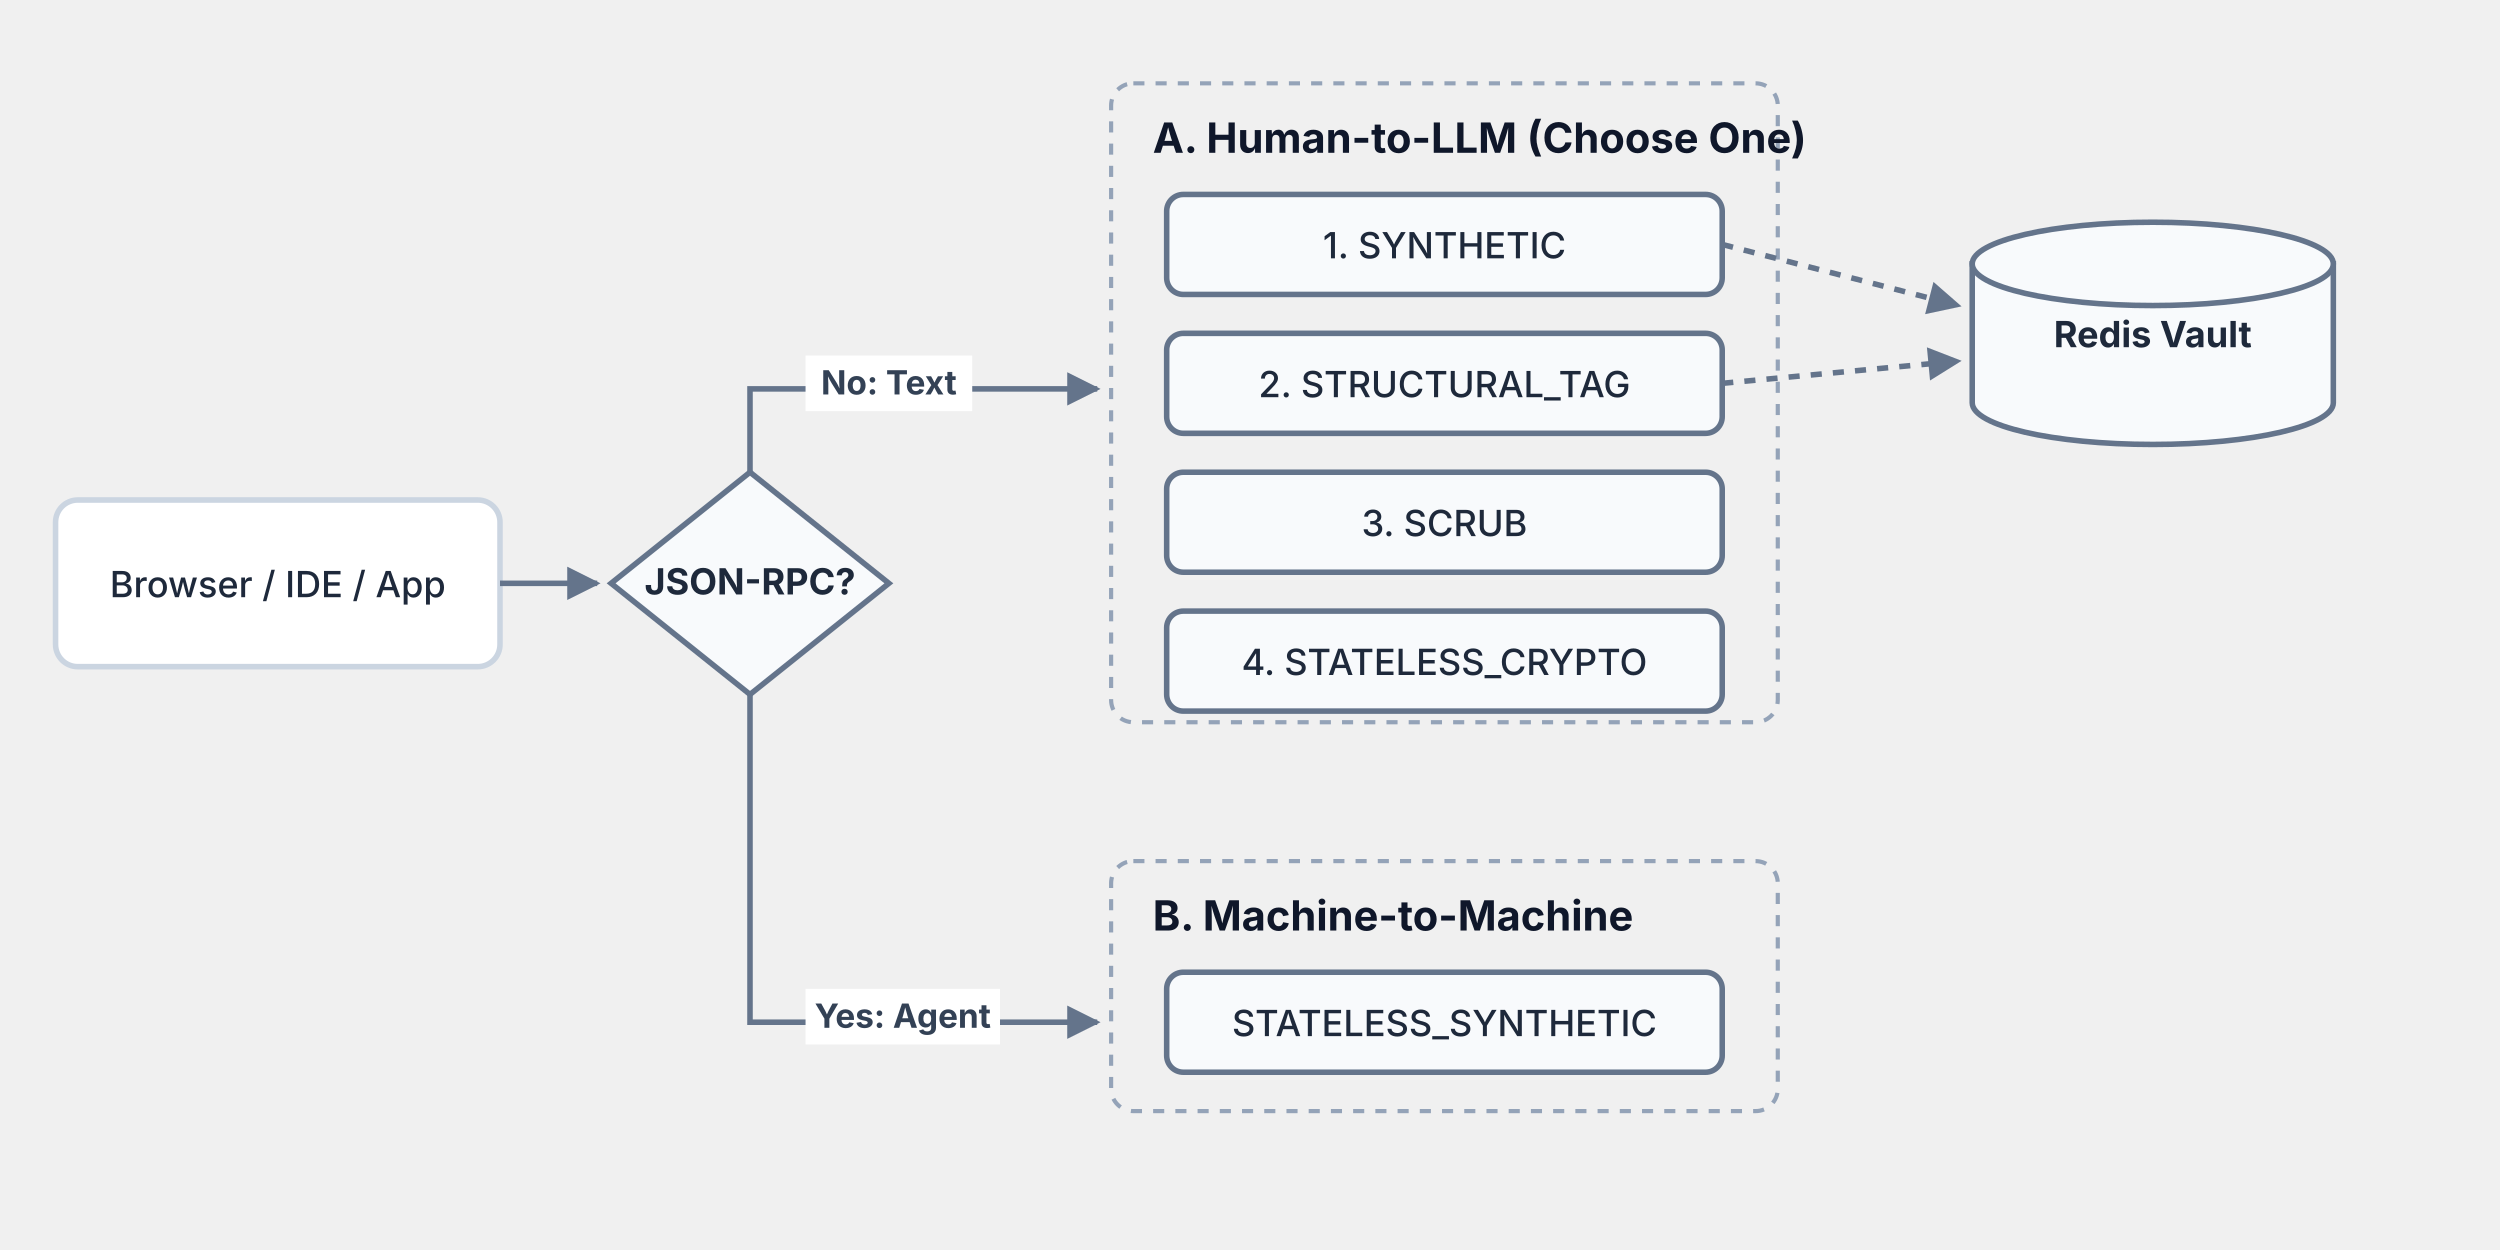
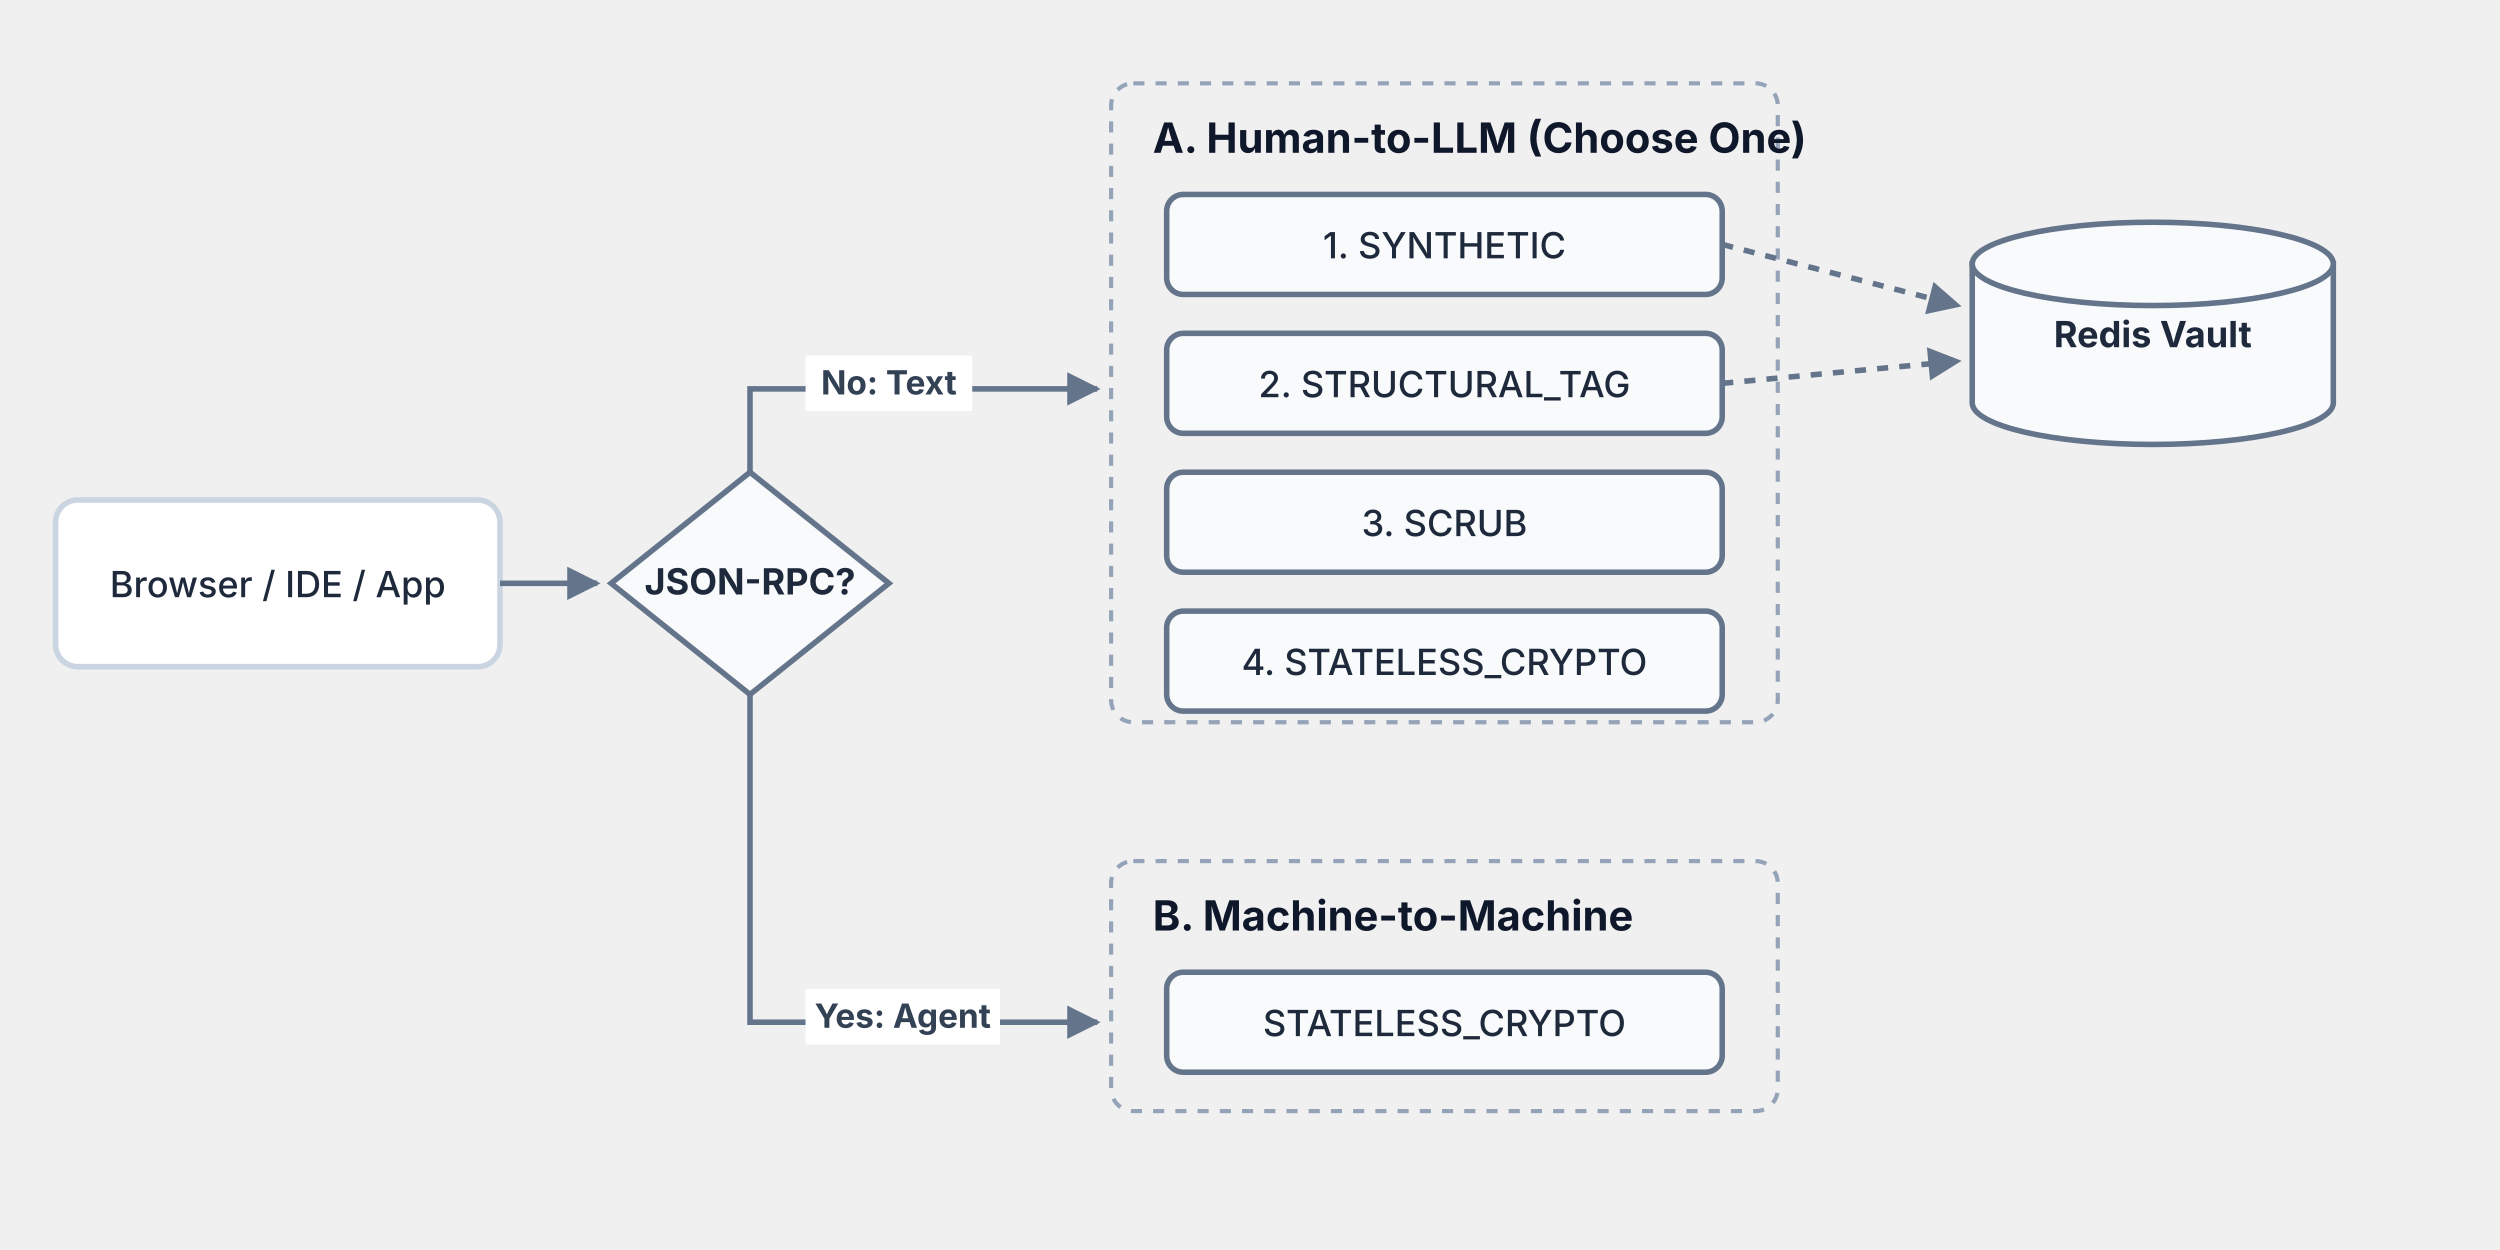
<svg xmlns="http://www.w3.org/2000/svg" width="900" height="450" viewBox="0 0 900 450">
  <defs>
    <style>
      .text { font-family: system-ui, -apple-system, sans-serif; font-size: 13px; font-weight: 500; fill: #1e293b; }
      .title { font-family: system-ui, -apple-system, sans-serif; font-size: 15px; font-weight: 700; fill: #0f172a; }
      .subgraph-box { fill: transparent; stroke: #94a3b8; stroke-width: 1.5; stroke-dasharray: 4 4; rx: 8; }
      .app-node { fill: #ffffff; stroke: #cbd5e1; stroke-width: 2; rx: 8; }
      .router-node { fill: #f8fafc; stroke: #64748b; stroke-width: 2; }
      .vault-node { fill: #f8fafc; stroke: #64748b; stroke-width: 2; }
      .arrow-line { stroke: #64748b; stroke-width: 2; fill: none; }
      .arrow-head { fill: #64748b; }
      .arrow-dashed { stroke: #64748b; stroke-width: 2; fill: none; stroke-dasharray: 4 4; }
      .label-text { font-family: system-ui, -apple-system, sans-serif; font-size: 12px; fill: #334155; font-weight: 700; }
      .label-bg { fill: #ffffff; }

      @media (prefers-color-scheme: dark) {
        .text { fill: #f8fafc; }
        .title { fill: #f1f5f9; }
        .subgraph-box { stroke: #475569; }
        .app-node { fill: #0f172a; stroke: #334155; }
        .router-node { fill: #0f172a; stroke: #475569; }
        .vault-node { fill: #0f172a; stroke: #475569; }
        .label-text { fill: #cbd5e1; }
        .label-bg { fill: #0d1117; } /* Match github dark bg */
      }
    </style>
    <marker id="arrow" viewBox="0 0 10 10" refX="9" refY="5" markerWidth="6" markerHeight="6" orient="auto-start-reverse">
      <path d="M 0 0 L 10 5 L 0 10 z" class="arrow-head" />
    </marker>
  </defs>
  <rect x="20" y="180" width="160" height="60" class="app-node" />
  <text x="100" y="215" text-anchor="middle" class="text">Browser / IDE / App</text>
  <polygon points="270,170 320,210 270,250 220,210" class="router-node" />
  <text x="270" y="214" text-anchor="middle" class="text" style="font-weight:700;">JSON-RPC?</text>
  <rect x="400" y="30" width="240" height="230" class="subgraph-box" />
  <text x="415" y="55" class="title">A. Human-to-LLM (Choose One)</text>
  <rect x="420" y="70" width="200" height="36" class="router-node" rx="6" />
  <text x="520" y="93" text-anchor="middle" class="text">1. SYNTHETIC</text>
  <rect x="420" y="120" width="200" height="36" class="router-node" rx="6" />
  <text x="520" y="143" text-anchor="middle" class="text">2. STRUCTURAL_TAG</text>
  <rect x="420" y="170" width="200" height="36" class="router-node" rx="6" />
  <text x="520" y="193" text-anchor="middle" class="text">3. SCRUB</text>
  <rect x="420" y="220" width="200" height="36" class="router-node" rx="6" />
  <text x="520" y="243" text-anchor="middle" class="text">4. STATELESS_CRYPTO</text>
  <rect x="400" y="310" width="240" height="90" class="subgraph-box" />
  <text x="415" y="335" class="title">B. Machine-to-Machine</text>
  <rect x="420" y="350" width="200" height="36" class="router-node" rx="6" />
-   <text x="520" y="373" text-anchor="middle" class="text">STATELESS_SYNTHETIC</text>
+   <text x="520" y="373" text-anchor="middle" class="text">STATELESS_CRYPTO</text>
  <g class="vault-node" transform="translate(710, 80)">
    <path d="M 0 15 L 0 65 A 65 15 0 0 0 130 65 L 130 15 Z" />
    <ellipse cx="65" cy="15" rx="65" ry="15" />
  </g>
  <text x="775" y="125" text-anchor="middle" class="text" style="font-weight:700;">Redis Vault</text>
  <path d="M 180 210 L 215 210" class="arrow-line" marker-end="url(#arrow)" />
  <path d="M 270 170 L 270 140 L 395 140" class="arrow-line" marker-end="url(#arrow)" />
  <rect x="290" y="128" width="60" height="20" class="label-bg" />
  <text x="320" y="142" text-anchor="middle" class="label-text">No: Text</text>
  <path d="M 270 250 L 270 368 L 395 368" class="arrow-line" marker-end="url(#arrow)" />
  <rect x="290" y="356" width="70" height="20" class="label-bg" />
  <text x="325" y="370" text-anchor="middle" class="label-text">Yes: Agent</text>
  <path d="M 620 88 L 705 110" class="arrow-dashed" marker-end="url(#arrow)" />
  <path d="M 620 138 L 705 130" class="arrow-dashed" marker-end="url(#arrow)" />
</svg>
